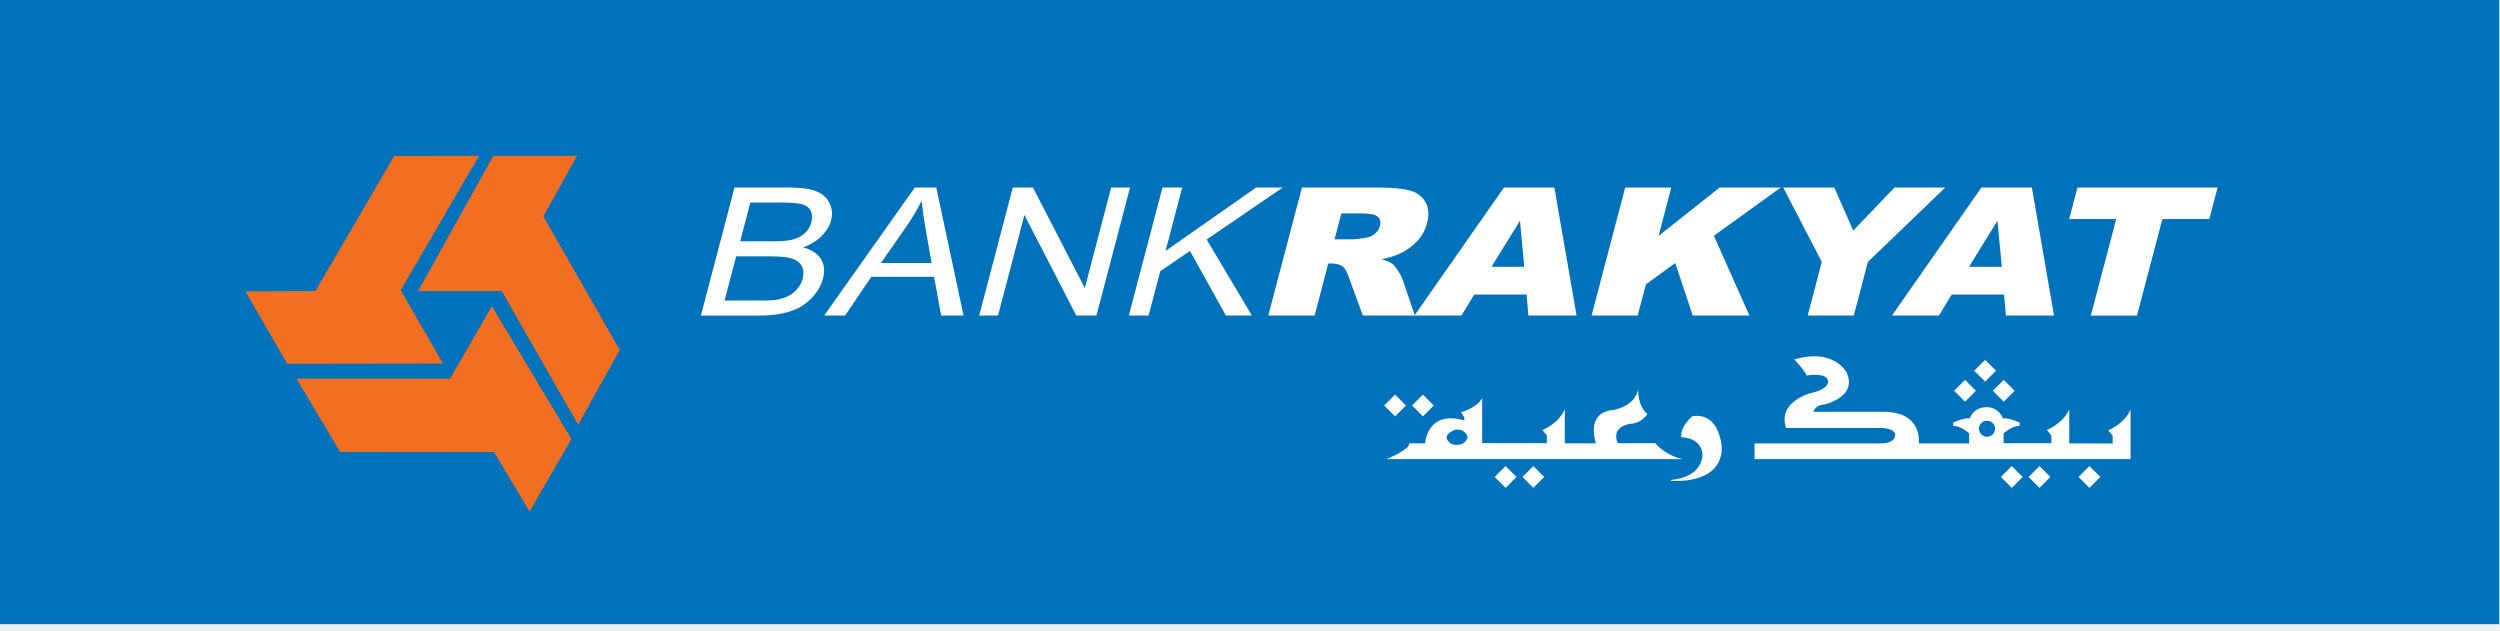
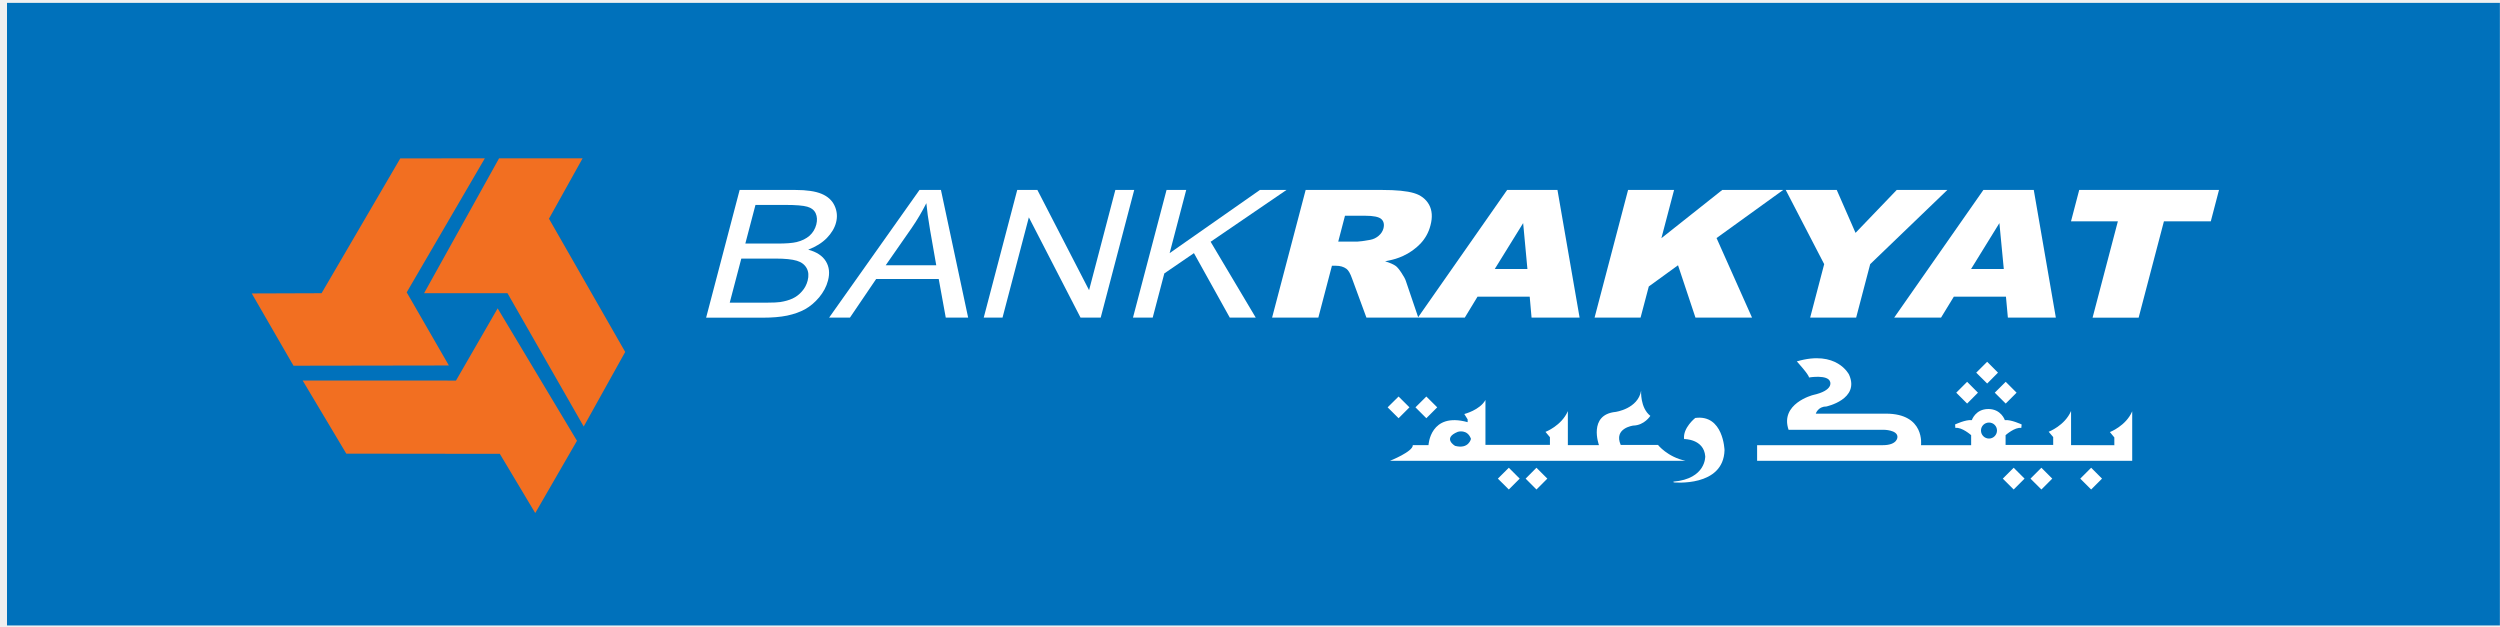
- <svg xmlns="http://www.w3.org/2000/svg" width="234" height="59" viewBox="0 0 234 59" fill="none">
-   <path d="M233.923 0H0V58.421H233.923V0Z" fill="#0071BB" />
-   <path d="M58.009 32.755L50.856 20.253L54.012 14.585H46.174L39.137 27.244H46.963L54.116 39.752L58.009 32.755Z" fill="#F26F21" />
-   <path d="M36.903 14.597L29.518 27.244L22.968 27.267L26.884 34.049L41.463 34.026L37.506 27.163L44.84 14.585L36.903 14.597Z" fill="#F26F21" />
-   <path d="M31.838 42.299L46.244 42.316L49.568 47.874L53.484 41.092L46.041 28.665L42.13 35.441L27.743 35.435L31.838 42.299Z" fill="#F26F21" />
-   <path d="M65.603 29.535L68.748 17.555H73.975C75.043 17.555 75.861 17.677 76.441 17.921C77.021 18.165 77.427 18.536 77.659 19.041C77.891 19.545 77.938 20.073 77.793 20.619C77.659 21.129 77.369 21.611 76.928 22.069C76.487 22.516 75.907 22.881 75.182 23.16C75.971 23.369 76.522 23.734 76.835 24.245C77.154 24.761 77.224 25.364 77.038 26.06C76.893 26.623 76.615 27.14 76.209 27.633C75.808 28.108 75.368 28.48 74.892 28.747C74.416 29.008 73.859 29.205 73.215 29.344C72.565 29.477 71.799 29.541 70.918 29.541H65.603V29.535ZM69.282 22.585H72.293C73.111 22.585 73.708 22.539 74.091 22.446C74.596 22.324 74.996 22.121 75.309 21.849C75.623 21.564 75.832 21.216 75.942 20.799C76.04 20.404 76.023 20.056 75.884 19.748C75.745 19.441 75.478 19.238 75.095 19.128C74.712 19.017 74.022 18.959 73.018 18.959H70.233L69.282 22.585ZM67.826 28.132H71.289C71.886 28.132 72.31 28.108 72.559 28.074C73 28.004 73.389 27.894 73.714 27.743C74.039 27.592 74.335 27.372 74.59 27.076C74.851 26.786 75.031 26.443 75.13 26.066C75.246 25.614 75.217 25.225 75.037 24.894C74.857 24.569 74.549 24.326 74.114 24.198C73.673 24.065 73.012 23.995 72.13 23.995H68.905L67.82 28.126L67.826 28.132Z" fill="white" />
-   <path d="M77.142 29.535L85.624 17.555H87.637L90.19 29.535H88.09L87.429 25.91H81.558L79.098 29.535H77.137H77.142ZM82.451 24.622H87.197L86.616 21.303C86.442 20.294 86.326 19.453 86.268 18.797C85.874 19.574 85.427 20.346 84.899 21.112L82.451 24.628V24.622Z" fill="white" />
-   <path d="M91.652 29.535L94.796 17.555H96.688L101.538 26.96L104.003 17.555H105.773L102.628 29.535H100.737L95.887 20.125L93.415 29.535H91.652Z" fill="white" />
-   <path d="M105.657 29.535L108.807 17.555H110.652L109.098 23.485L117.568 17.555H120.062L112.944 22.417L117.179 29.535H114.742L111.378 23.485L108.599 25.387L107.508 29.535H105.657Z" fill="white" />
-   <path d="M118.71 29.535L121.861 17.555H129.043C130.377 17.555 131.369 17.654 132.025 17.851C132.669 18.043 133.145 18.408 133.44 18.936C133.731 19.47 133.777 20.114 133.574 20.874C133.406 21.541 133.087 22.11 132.628 22.597C132.17 23.073 131.613 23.473 130.957 23.769C130.54 23.96 129.994 24.123 129.316 24.25C129.791 24.395 130.122 24.546 130.319 24.691C130.453 24.79 130.627 24.993 130.841 25.318C131.056 25.643 131.195 25.892 131.253 26.066L132.431 29.535H127.564L126.218 25.875C126.049 25.393 125.875 25.092 125.684 24.952C125.423 24.761 125.092 24.668 124.703 24.668H124.326L123.05 29.535H118.716H118.71ZM124.918 22.4H126.734C126.925 22.4 127.32 22.342 127.912 22.237C128.208 22.185 128.474 22.057 128.706 21.86C128.939 21.663 129.089 21.431 129.159 21.17C129.258 20.793 129.188 20.491 128.962 20.288C128.73 20.079 128.225 19.975 127.442 19.975H125.55L124.918 22.4Z" fill="white" />
-   <path d="M142.885 27.569H137.989L136.793 29.535H132.39L140.768 17.555H145.49L147.567 29.535H143.059L142.885 27.569ZM142.67 24.97L142.27 20.665L139.607 24.97H142.67Z" fill="white" />
-   <path d="M152.116 17.555H156.432L155.243 22.081L160.951 17.555H166.672L160.418 22.069L163.748 29.535H158.439L156.803 24.622L154.059 26.612L153.288 29.535H148.971L152.116 17.555Z" fill="white" />
-   <path d="M166.91 17.555H171.696L173.46 21.582L177.323 17.555H182.075L174.835 24.517L173.518 29.535H169.201L170.518 24.517L166.91 17.555Z" fill="white" />
-   <path d="M187.574 27.569H182.683L181.483 29.535H177.085L185.457 17.555H190.185L192.256 29.535H187.754L187.574 27.569ZM187.371 24.97L186.959 20.665L184.302 24.97H187.371Z" fill="white" />
-   <path d="M194.455 17.555H207.566L206.794 20.503H202.397L200.024 29.541H195.702L198.075 20.503H193.677L194.449 17.555H194.455Z" fill="white" />
-   <path fill-rule="evenodd" clip-rule="evenodd" d="M185.811 35.72L184.784 34.699L185.811 33.678L186.826 34.699L185.811 35.72Z" fill="white" />
-   <path fill-rule="evenodd" clip-rule="evenodd" d="M139.898 44.643L140.925 45.664L141.946 44.643L140.925 43.621L139.898 44.643ZM188.572 36.578L187.551 35.557L186.525 36.578L187.551 37.6L188.572 36.578ZM154.912 41.481H151.425C150.735 39.897 152.603 39.665 152.603 39.665C153.647 39.642 154.204 38.754 154.204 38.754C153.23 37.983 153.34 36.393 153.34 36.393C153.038 38.099 150.944 38.383 150.944 38.383C148.339 38.644 149.383 41.498 149.383 41.498H146.465V38.307C145.873 39.682 144.365 40.257 144.365 40.257L144.783 40.756V41.475H138.732V37.263C138.204 38.215 136.748 38.58 136.748 38.58L137.061 39.085V39.346C133.534 38.365 133.389 41.498 133.389 41.498H131.915C131.956 42.102 129.768 42.972 129.768 42.972H157.511C155.8 42.606 154.918 41.475 154.918 41.475L154.912 41.481ZM135.877 41.568C135.877 41.568 134.659 40.854 136.138 40.251C136.138 40.251 137.032 39.961 137.374 40.912C137.374 40.912 137.165 41.91 135.877 41.568ZM131.602 37.953L130.581 36.938L129.554 37.953L130.581 38.974L131.602 37.953ZM134.207 37.953L133.185 36.938L132.164 37.953L133.185 38.974L134.207 37.953ZM184.947 36.578L183.931 35.557L182.91 36.578L183.931 37.6L184.947 36.578ZM158.416 38.951C158.416 38.951 157.239 39.885 157.372 40.93C157.372 40.93 159.223 40.901 159.356 42.542C159.356 42.542 159.455 44.66 156.362 44.927L156.397 44.996C156.397 44.996 161.068 45.472 161.166 41.974C161.166 41.974 161.068 38.586 158.41 38.951H158.416ZM194.548 44.643L195.569 45.664L196.59 44.643L195.569 43.621L194.548 44.643ZM197.327 40.274L197.745 40.779V41.51L193.684 41.498V38.296C193.098 39.671 191.583 40.245 191.583 40.245L192.007 40.744V41.481H187.54V40.564C187.54 40.564 188.41 39.787 189.013 39.885L189.048 39.56C189.048 39.56 188.039 39.085 187.47 39.154C187.47 39.154 187.134 38.11 185.921 38.11C184.709 38.11 184.372 39.154 184.372 39.154C183.804 39.085 182.8 39.56 182.8 39.56L182.829 39.885C183.432 39.787 184.308 40.564 184.308 40.564V41.504H179.603C179.603 41.504 180.004 38.545 176.314 38.545H169.729C169.729 38.545 169.932 37.878 170.704 37.878C170.704 37.878 173.895 37.205 172.85 34.884C172.85 34.884 171.707 32.535 167.948 33.643C167.948 33.643 169.091 34.884 169.091 35.151C169.091 35.151 170.872 34.85 171.075 35.557C171.075 35.557 171.446 36.364 169.462 36.799C169.462 36.799 166.341 37.605 167.177 40.059H176.088C176.088 40.059 177.393 40.059 177.393 40.732C177.393 40.732 177.422 41.504 176.012 41.504H164.224V42.972H199.421V38.325C198.835 39.7 197.327 40.274 197.327 40.274ZM185.985 40.883C185.567 40.883 185.231 40.547 185.231 40.129C185.231 39.711 185.567 39.381 185.985 39.381C186.403 39.381 186.733 39.717 186.733 40.129C186.733 40.541 186.397 40.883 185.985 40.883ZM142.503 44.643L143.518 45.664L144.539 44.643L143.518 43.621L142.503 44.643ZM189.878 44.643L190.899 45.664L191.92 44.643L190.899 43.621L189.878 44.643ZM187.279 44.643L188.3 45.664L189.321 44.643L188.3 43.621L187.279 44.643Z" fill="white" />
+ <svg xmlns="http://www.w3.org/2000/svg" width="351" height="88" viewBox="0 0 351 88" fill="none">
+   <path d="M350.983 0.403H0.983V87.814H350.983V0.403Z" fill="#0071BB" />
+   <path d="M87.778 49.413L77.075 30.706L81.797 22.226H70.07L59.541 41.166H71.25L81.953 59.881L87.778 49.413Z" fill="#F26F21" />
+   <path d="M56.198 22.243L45.148 41.166L35.348 41.201L41.207 51.348L63.021 51.313L57.101 41.045L68.073 22.226L56.198 22.243Z" fill="#F26F21" />
+   <path d="M48.621 63.692L70.174 63.718L75.148 72.034L81.007 61.886L69.871 43.293L64.02 53.432L42.493 53.423L48.621 63.692Z" fill="#F26F21" />
+   <path d="M99.141 44.595L103.846 26.67H111.667C113.264 26.67 114.488 26.852 115.356 27.217C116.224 27.581 116.832 28.137 117.179 28.892C117.526 29.647 117.596 30.437 117.379 31.253C117.179 32.017 116.745 32.737 116.085 33.423C115.425 34.092 114.557 34.639 113.472 35.055C114.653 35.368 115.478 35.914 115.946 36.678C116.424 37.451 116.528 38.354 116.25 39.395C116.033 40.237 115.616 41.01 115.009 41.748C114.41 42.459 113.75 43.015 113.038 43.414C112.327 43.805 111.493 44.1 110.53 44.308C109.558 44.508 108.412 44.603 107.092 44.603H99.141V44.595ZM104.644 34.196H109.15C110.373 34.196 111.268 34.126 111.84 33.987C112.596 33.805 113.195 33.501 113.663 33.093C114.132 32.668 114.445 32.147 114.609 31.522C114.757 30.932 114.731 30.411 114.523 29.951C114.314 29.491 113.915 29.187 113.342 29.022C112.769 28.857 111.736 28.771 110.235 28.771H106.068L104.644 34.196ZM102.466 42.494H107.648C108.542 42.494 109.176 42.459 109.549 42.407C110.209 42.303 110.79 42.138 111.276 41.913C111.762 41.687 112.205 41.357 112.587 40.914C112.978 40.48 113.247 39.968 113.394 39.404C113.568 38.727 113.524 38.145 113.255 37.651C112.986 37.164 112.526 36.8 111.875 36.609C111.215 36.409 110.226 36.305 108.906 36.305H104.08L102.457 42.486L102.466 42.494Z" fill="white" />
+   <path d="M116.406 44.595L129.096 26.67H132.108L135.928 44.595H132.785L131.796 39.17H123.011L119.331 44.595H116.397H116.406ZM124.348 37.243H131.449L130.581 32.277C130.32 30.767 130.147 29.508 130.06 28.527C129.47 29.691 128.801 30.845 128.011 31.991L124.348 37.251V37.243Z" fill="white" />
+   <path d="M138.115 44.595L142.819 26.67H145.649L152.906 40.741L156.595 26.67H159.243L154.538 44.595H151.708L144.451 30.515L140.754 44.595H138.115Z" fill="white" />
+   <path d="M159.07 44.595L163.783 26.67H166.544L164.217 35.541L176.891 26.67H180.623L169.972 33.944L176.309 44.595H172.663L167.629 35.541L163.471 38.388L161.839 44.595H159.07Z" fill="white" />
+   <path d="M178.601 44.595L183.314 26.67H194.06C196.057 26.67 197.541 26.817 198.522 27.113C199.485 27.399 200.197 27.946 200.64 28.736C201.074 29.534 201.143 30.498 200.84 31.635C200.588 32.633 200.11 33.484 199.425 34.213C198.739 34.925 197.906 35.524 196.925 35.967C196.3 36.253 195.484 36.496 194.468 36.687C195.18 36.904 195.675 37.13 195.97 37.347C196.17 37.494 196.43 37.798 196.751 38.284C197.072 38.77 197.281 39.144 197.367 39.404L199.13 44.595H191.847L189.833 39.117C189.581 38.397 189.321 37.946 189.034 37.737C188.644 37.451 188.149 37.312 187.567 37.312H187.003L185.093 44.595H178.609H178.601ZM187.889 33.918H190.605C190.892 33.918 191.482 33.831 192.368 33.675C192.81 33.597 193.21 33.406 193.557 33.111C193.904 32.816 194.13 32.468 194.234 32.078C194.381 31.514 194.277 31.062 193.939 30.758C193.592 30.446 192.836 30.29 191.665 30.29H188.835L187.889 33.918Z" fill="white" />
+   <path d="M214.771 41.652H207.444L205.656 44.595H199.068L211.602 26.67H218.668L221.776 44.595H215.031L214.771 41.652ZM214.449 37.763L213.85 31.323L209.866 37.763H214.449Z" fill="white" />
+   <path d="M228.582 26.67H235.04L233.26 33.441L241.802 26.67H250.361L241.003 33.423L245.986 44.595H238.043L235.595 37.243L231.49 40.22L230.335 44.595H223.877L228.582 26.67Z" fill="white" />
+   <path d="M250.717 26.67H257.879L260.517 32.694L266.298 26.67H273.408L262.575 37.086L260.604 44.595H254.146L256.116 37.086L250.717 26.67Z" fill="white" />
+   <path d="M281.635 41.652H274.318L272.521 44.595H265.941L278.467 26.67H285.542L288.641 44.595H281.905L281.635 41.652ZM281.332 37.763L280.715 31.323L276.74 37.763H281.332Z" fill="white" />
+   <path d="M291.931 26.67H311.548L310.394 31.079H303.814L300.264 44.603H293.797L297.347 31.079H290.768L291.922 26.67H291.931Z" fill="white" />
+   <path fill-rule="evenodd" clip-rule="evenodd" d="M278.998 53.848L277.461 52.321L278.998 50.793L280.517 52.321L278.998 53.848Z" fill="white" />
+   <path fill-rule="evenodd" clip-rule="evenodd" d="M210.301 67.199L211.838 68.726L213.365 67.199L211.838 65.671L210.301 67.199ZM283.129 55.133L281.602 53.605L280.065 55.133L281.602 56.661L283.129 55.133ZM232.766 62.468H227.549C226.516 60.098 229.311 59.751 229.311 59.751C230.874 59.716 231.707 58.388 231.707 58.388C230.249 57.234 230.414 54.855 230.414 54.855C229.962 57.407 226.829 57.833 226.829 57.833C222.931 58.223 224.494 62.494 224.494 62.494H220.127V57.72C219.242 59.777 216.985 60.636 216.985 60.636L217.61 61.383V62.459H208.557V56.157C207.767 57.581 205.588 58.128 205.588 58.128L206.057 58.883V59.273C200.779 57.806 200.562 62.494 200.562 62.494H198.357C198.418 63.397 195.145 64.699 195.145 64.699H236.655C234.094 64.152 232.775 62.459 232.775 62.459L232.766 62.468ZM204.286 62.598C204.286 62.598 202.463 61.53 204.676 60.628C204.676 60.628 206.013 60.194 206.525 61.617C206.525 61.617 206.213 63.11 204.286 62.598ZM197.888 57.19L196.361 55.671L194.824 57.19L196.361 58.718L197.888 57.19ZM201.786 57.19L200.258 55.671L198.73 57.19L200.258 58.718L201.786 57.19ZM277.704 55.133L276.185 53.605L274.657 55.133L276.185 56.661L277.704 55.133ZM238.009 58.683C238.009 58.683 236.247 60.081 236.446 61.643C236.446 61.643 239.215 61.6 239.415 64.056C239.415 64.056 239.563 67.225 234.936 67.624L234.988 67.728C234.988 67.728 241.976 68.44 242.123 63.206C242.123 63.206 241.976 58.136 238 58.683H238.009ZM292.07 67.199L293.598 68.726L295.126 67.199L293.598 65.671L292.07 67.199ZM296.228 60.662L296.853 61.418V62.511L290.777 62.494V57.702C289.9 59.76 287.634 60.619 287.634 60.619L288.268 61.365V62.468H281.584V61.096C281.584 61.096 282.886 59.933 283.789 60.081L283.841 59.595C283.841 59.595 282.331 58.883 281.48 58.987C281.48 58.987 280.977 57.425 279.162 57.425C277.348 57.425 276.845 58.987 276.845 58.987C275.994 58.883 274.492 59.595 274.492 59.595L274.536 60.081C275.439 59.933 276.749 61.096 276.749 61.096V62.503H269.71C269.71 62.503 270.308 58.076 264.788 58.076H254.936C254.936 58.076 255.239 57.077 256.394 57.077C256.394 57.077 261.168 56.071 259.606 52.598C259.606 52.598 257.896 49.083 252.271 50.741C252.271 50.741 253.981 52.598 253.981 52.998C253.981 52.998 256.646 52.546 256.949 53.605C256.949 53.605 257.505 54.812 254.536 55.463C254.536 55.463 249.866 56.669 251.116 60.341H264.449C264.449 60.341 266.402 60.341 266.402 61.348C266.402 61.348 266.446 62.503 264.336 62.503H246.698V64.699H299.362V57.746C298.485 59.803 296.228 60.662 296.228 60.662ZM279.258 61.574C278.633 61.574 278.129 61.07 278.129 60.445C278.129 59.82 278.633 59.326 279.258 59.326C279.883 59.326 280.378 59.829 280.378 60.445C280.378 61.062 279.874 61.574 279.258 61.574ZM214.199 67.199L215.718 68.726L217.246 67.199L215.718 65.671L214.199 67.199ZM285.082 67.199L286.61 68.726L288.138 67.199L286.61 65.671L285.082 67.199ZM281.194 67.199L282.721 68.726L284.249 67.199L282.721 65.671L281.194 67.199Z" fill="white" />
</svg>
